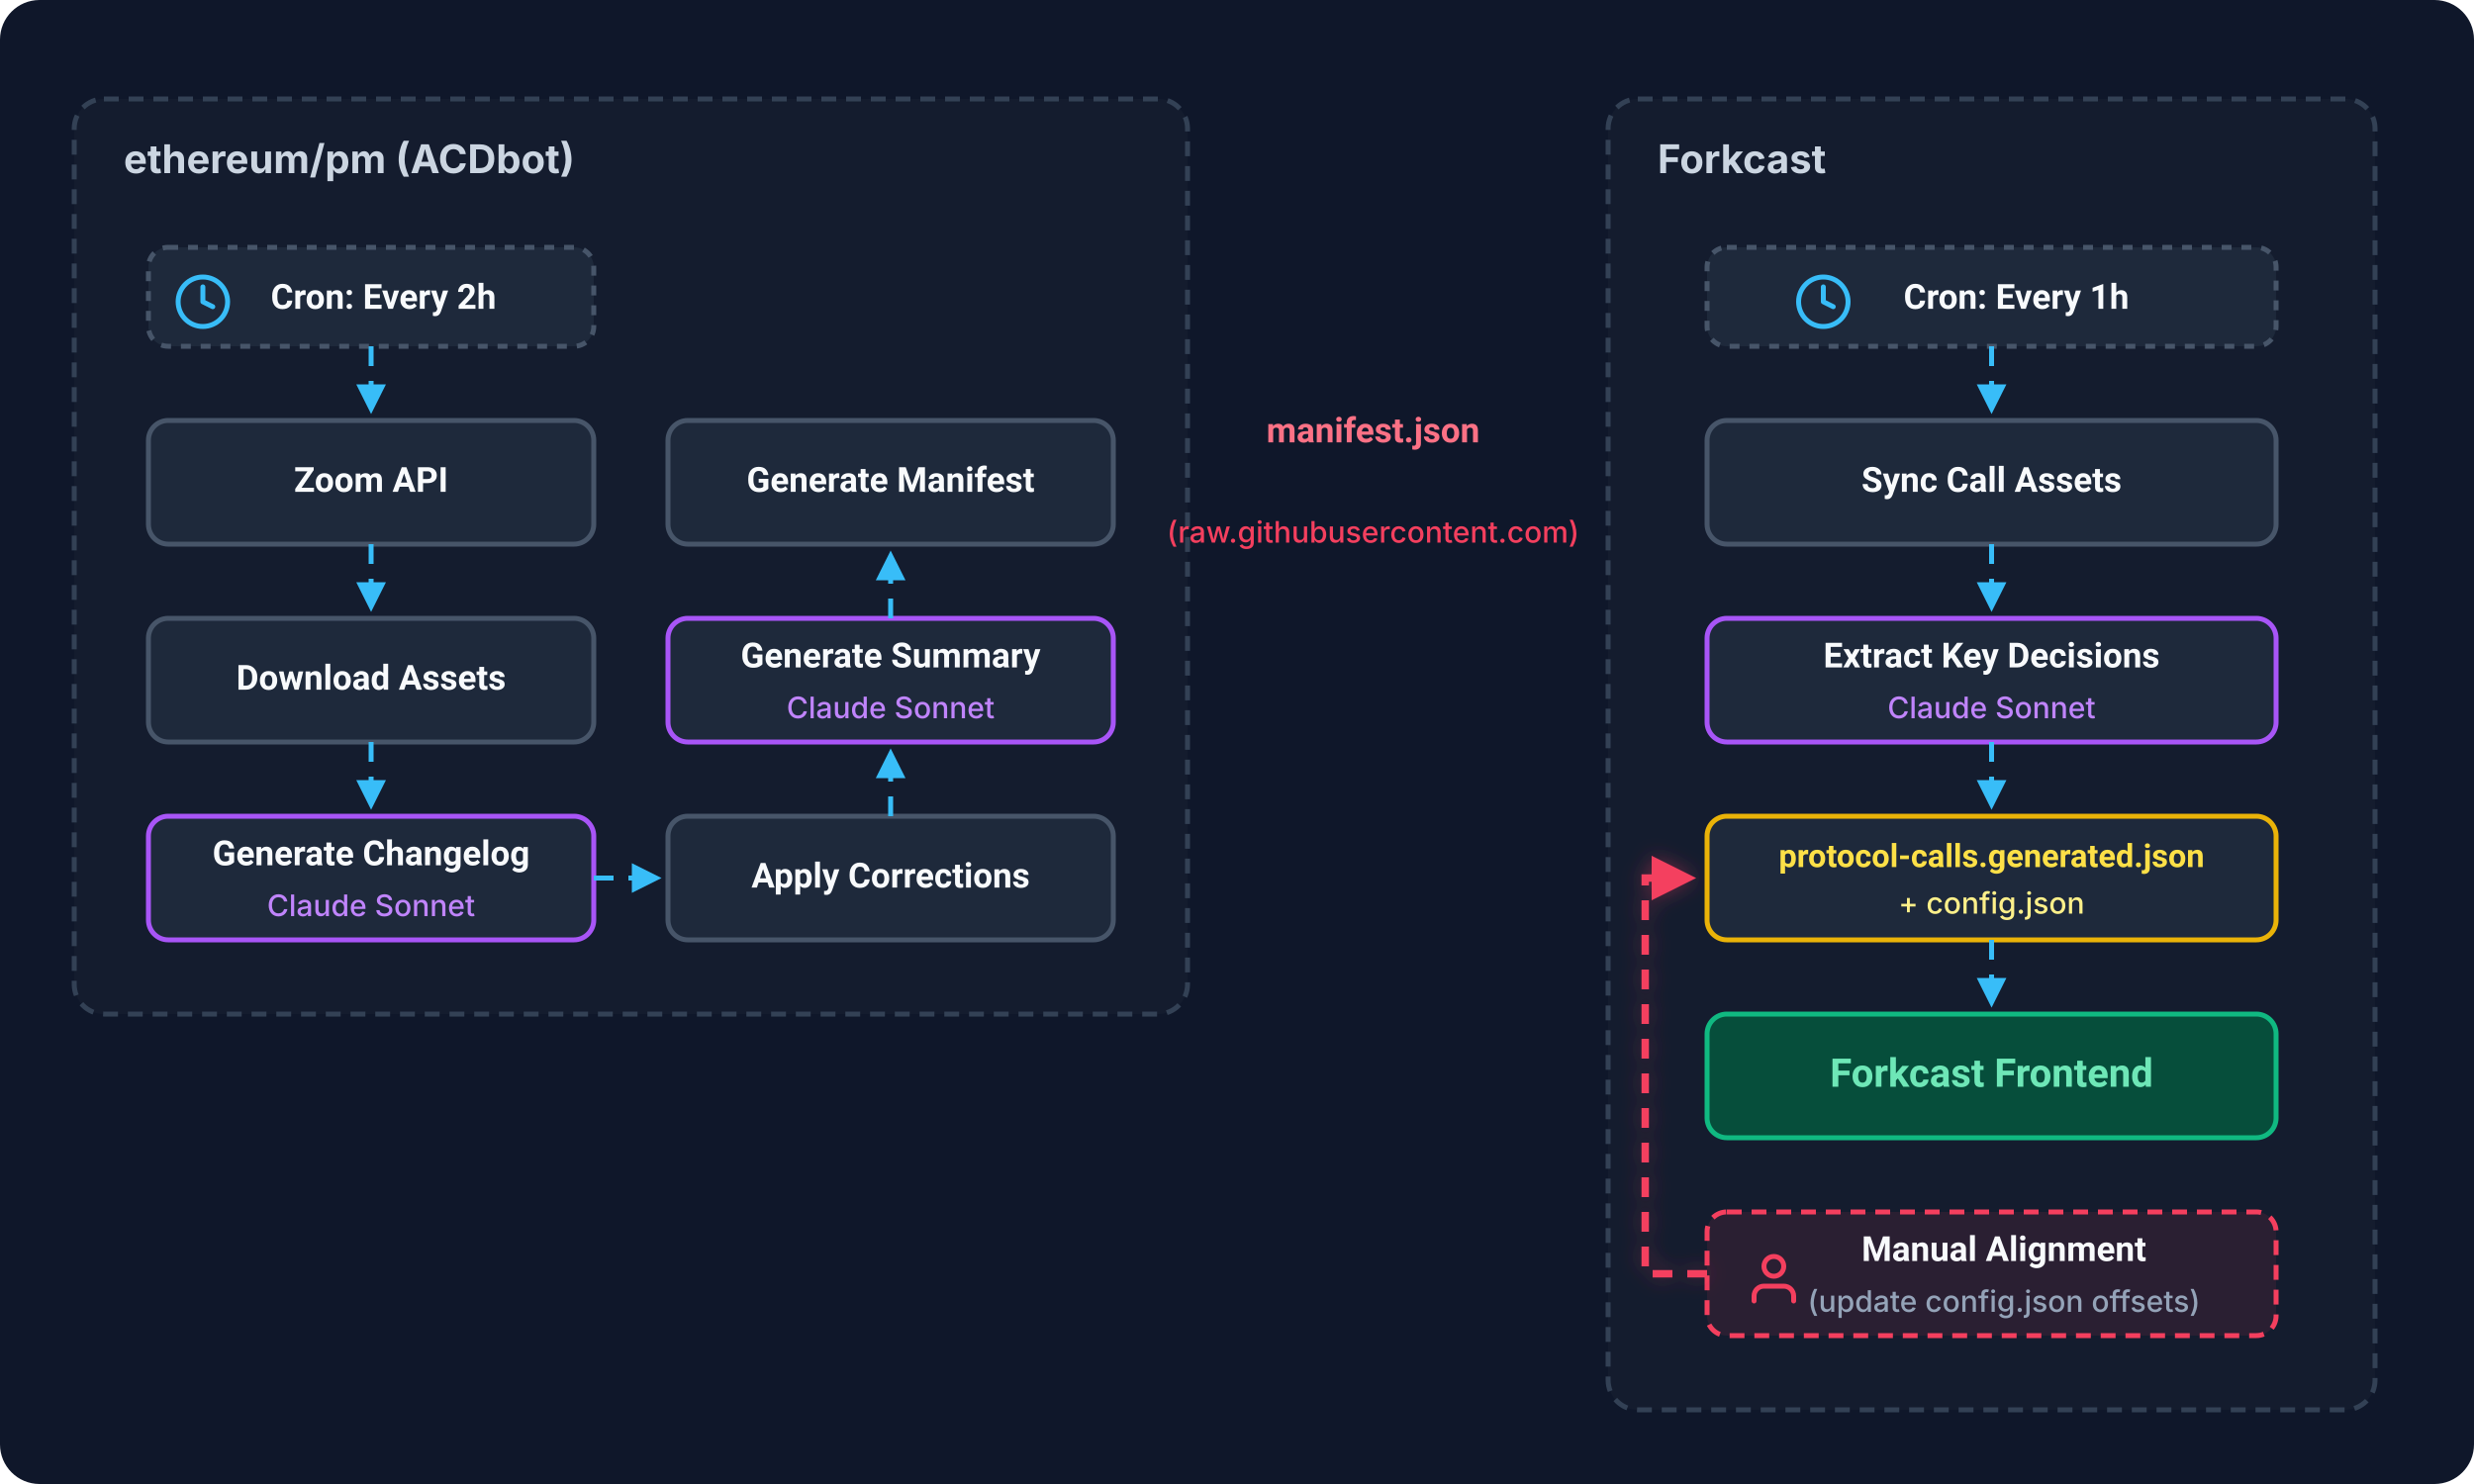
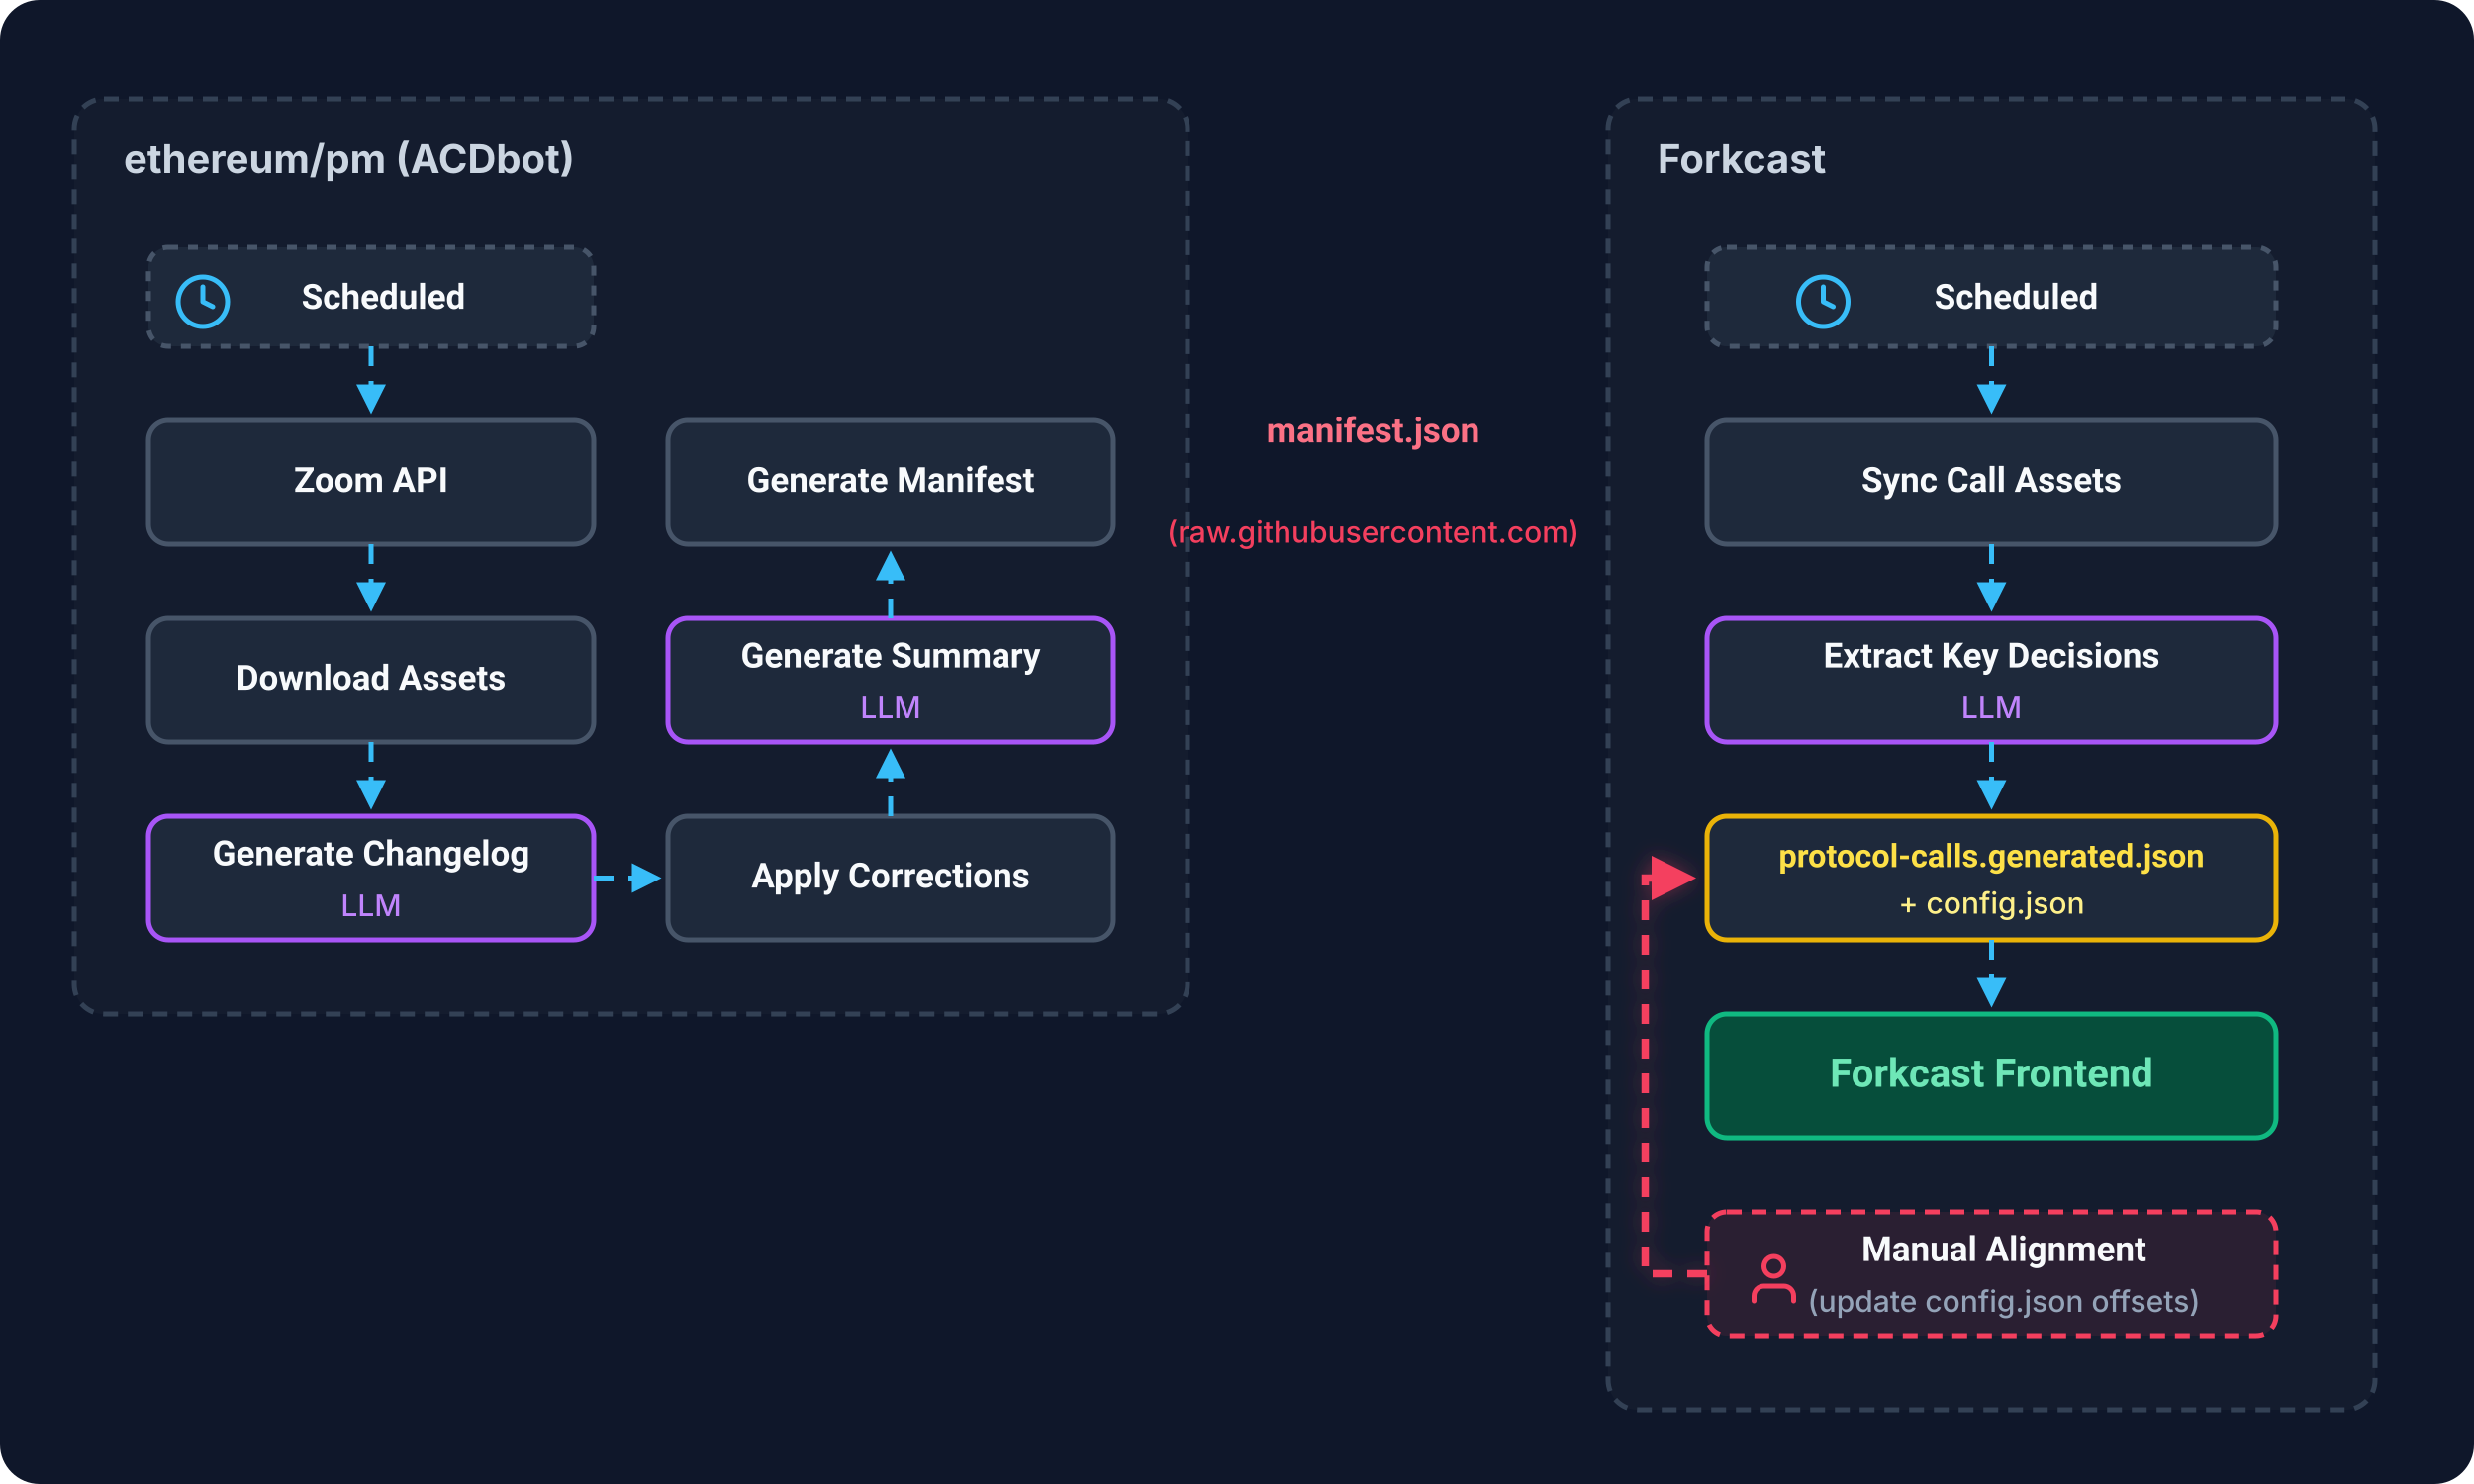
<svg xmlns="http://www.w3.org/2000/svg" viewBox="0 0 1000 600" width="100%" height="100%">
  <defs>
    <marker id="arrow" viewBox="0 0 10 10" refX="8" refY="5" markerWidth="6" markerHeight="6" orient="auto">
      <path d="M 0 0 L 10 5 L 0 10 z" fill="#38bdf8" />
    </marker>
    <marker id="arrow-red" viewBox="0 0 10 10" refX="8" refY="5" markerWidth="6" markerHeight="6" orient="auto">
      <path d="M 0 0 L 10 5 L 0 10 z" fill="#f43f5e" />
    </marker>
    <g id="icon-clock" stroke="currentColor" stroke-width="2" fill="none" stroke-linecap="round" stroke-linejoin="round">
      <circle cx="12" cy="12" r="10" />
      <polyline points="12 6 12 12 16 14" />
    </g>
    <g id="icon-user" stroke="currentColor" stroke-width="2" fill="none" stroke-linecap="round" stroke-linejoin="round">
      <path d="M20 21v-2a4 4 0 0 0-4-4H8a4 4 0 0 0-4 4v2" />
      <circle cx="12" cy="7" r="4" />
    </g>
  </defs>
  <style>
    .bg { fill: #0f172a; rx: 16px; }
    .subgraph { fill: #1e293b; fill-opacity: 0.3; stroke: #334155; stroke-width: 2; stroke-dasharray: 6 4; rx: 12px; }
    .box { fill: #1e293b; stroke: #475569; stroke-width: 2; rx: 8px; }
    .box-ai { stroke: #a855f7; }
    .box-file { stroke: #eab308; }
    .box-ui { fill: #064e3b; stroke: #10b981; }
    .box-human { fill: rgba(244, 63, 94, 0.1); stroke: #f43f5e; stroke-dasharray: 6 4; }
    .text { font-family: ui-sans-serif, system-ui, -apple-system, BlinkMacSystemFont, "Segoe UI", Roboto, "Helvetica Neue", Arial, sans-serif; font-size: 14px; font-weight: 600; fill: #f8fafc; text-anchor: middle; dominant-baseline: middle; }
    .text-sm { font-family: ui-sans-serif, system-ui, -apple-system, sans-serif; font-size: 12px; font-weight: 500; fill: #94a3b8; text-anchor: middle; dominant-baseline: middle; }
    .text-ai { fill: #c084fc; }
    .title { font-family: ui-sans-serif, system-ui, -apple-system, sans-serif; font-size: 16px; font-weight: 700; fill: #cbd5e1; }
    .path-anim { fill: none; stroke: #38bdf8; stroke-width: 2; stroke-dasharray: 8 6; animation: flow 1s linear infinite; marker-end: url(#arrow); }
    .path-cross { fill: none; stroke: #f43f5e; stroke-width: 3; stroke-dasharray: 8 6; animation: flow 1s linear infinite; filter: drop-shadow(0 0 4px rgba(244,63,94,0.4)); marker-end: url(#arrow-red); }
    @keyframes flow { to { stroke-dashoffset: -14; } }
  </style>
  <rect width="1000" height="600" class="bg" />
  <rect x="30" y="40" width="450" height="370" class="subgraph" />
  <text x="50" y="70" class="title">ethereum/pm (ACDbot)</text>
  <rect x="650" y="40" width="310" height="530" class="subgraph" />
  <text x="670" y="70" class="title">Forkcast</text>
  <rect x="60" y="100" width="180" height="40" class="box" stroke-dasharray="4" />
  <use href="#icon-clock" x="70" y="110" width="20" height="20" color="#38bdf8" />
-   <text x="155" y="121" class="text" fill="#38bdf8">Cron: Every 2h</text>
+   <text x="155" y="121" class="text" fill="#38bdf8">Scheduled</text>
  <rect x="60" y="170" width="180" height="50" class="box" />
  <text x="150" y="195" class="text">Zoom API</text>
  <rect x="60" y="250" width="180" height="50" class="box" />
  <text x="150" y="275" class="text">Download Assets</text>
  <rect x="60" y="330" width="180" height="50" class="box box-ai" />
  <text x="150" y="346" class="text">Generate Changelog</text>
-   <text x="150" y="366" class="text-sm text-ai">Claude Sonnet</text>
+   <text x="150" y="366" class="text-sm text-ai">LLM</text>
  <rect x="270" y="330" width="180" height="50" class="box" />
  <text x="360" y="355" class="text">Apply Corrections</text>
  <rect x="270" y="250" width="180" height="50" class="box box-ai" />
  <text x="360" y="266" class="text">Generate Summary</text>
-   <text x="360" y="286" class="text-sm text-ai">Claude Sonnet</text>
+   <text x="360" y="286" class="text-sm text-ai">LLM</text>
  <rect x="270" y="170" width="180" height="50" class="box" />
  <text x="360" y="195" class="text">Generate Manifest</text>
  <path d="M 150 140 L 150 165" class="path-anim" />
  <path d="M 150 220 L 150 245" class="path-anim" />
  <path d="M 150 300 L 150 325" class="path-anim" />
  <path d="M 240 355 L 265 355" class="path-anim" />
  <path d="M 360 330 L 360 305" class="path-anim" />
  <path d="M 360 250 L 360 225" class="path-anim" />
  <path d="M 450 195 L 682 195" class="path-cross" />
  <text x="555" y="175" class="text" style="fill:#fb7185;">manifest.json</text>
  <text x="555" y="215" class="text-sm" style="fill:#f43f5e;">(raw.githubusercontent.com)</text>
  <rect x="690" y="100" width="230" height="40" class="box" stroke-dasharray="4" />
  <use href="#icon-clock" x="725" y="110" width="20" height="20" color="#38bdf8" />
-   <text x="815" y="121" class="text" fill="#38bdf8">Cron: Every 1h</text>
+   <text x="815" y="121" class="text" fill="#38bdf8">Scheduled</text>
  <rect x="690" y="170" width="230" height="50" class="box" />
  <text x="805" y="195" class="text">Sync Call Assets</text>
  <rect x="690" y="250" width="230" height="50" class="box box-ai" />
  <text x="805" y="266" class="text">Extract Key Decisions</text>
-   <text x="805" y="286" class="text-sm text-ai">Claude Sonnet</text>
+   <text x="805" y="286" class="text-sm text-ai">LLM</text>
  <rect x="690" y="330" width="230" height="50" class="box box-file" />
  <text x="805" y="347" class="text" style="fill:#fde047; font-size:13px;">protocol-calls.generated.json</text>
  <text x="805" y="365" class="text-sm" style="fill:#fef08a;">+ config.json</text>
  <rect x="690" y="410" width="230" height="50" class="box box-ui" />
  <text x="805" y="435" class="text" style="fill:#6ee7b7; font-size:16px;">Forkcast Frontend</text>
  <rect x="690" y="490" width="230" height="50" class="box box-human" />
  <use href="#icon-user" x="705" y="505" width="20" height="20" color="#f43f5e" />
  <text x="810" y="506" class="text" fill="#f43f5e">Manual Alignment</text>
  <text x="810" y="526" class="text-sm" fill="#fbcfe8">(update config.json offsets)</text>
  <path d="M 805 140 L 805 165" class="path-anim" />
  <path d="M 805 220 L 805 245" class="path-anim" />
  <path d="M 805 300 L 805 325" class="path-anim" />
  <path d="M 805 380 L 805 405" class="path-anim" />
  <path d="M 805 460 L 805 482" class="path-cross" />
  <path d="M 690 515 L 665 515 L 665 355 L 682 355" class="path-cross" />
</svg>
